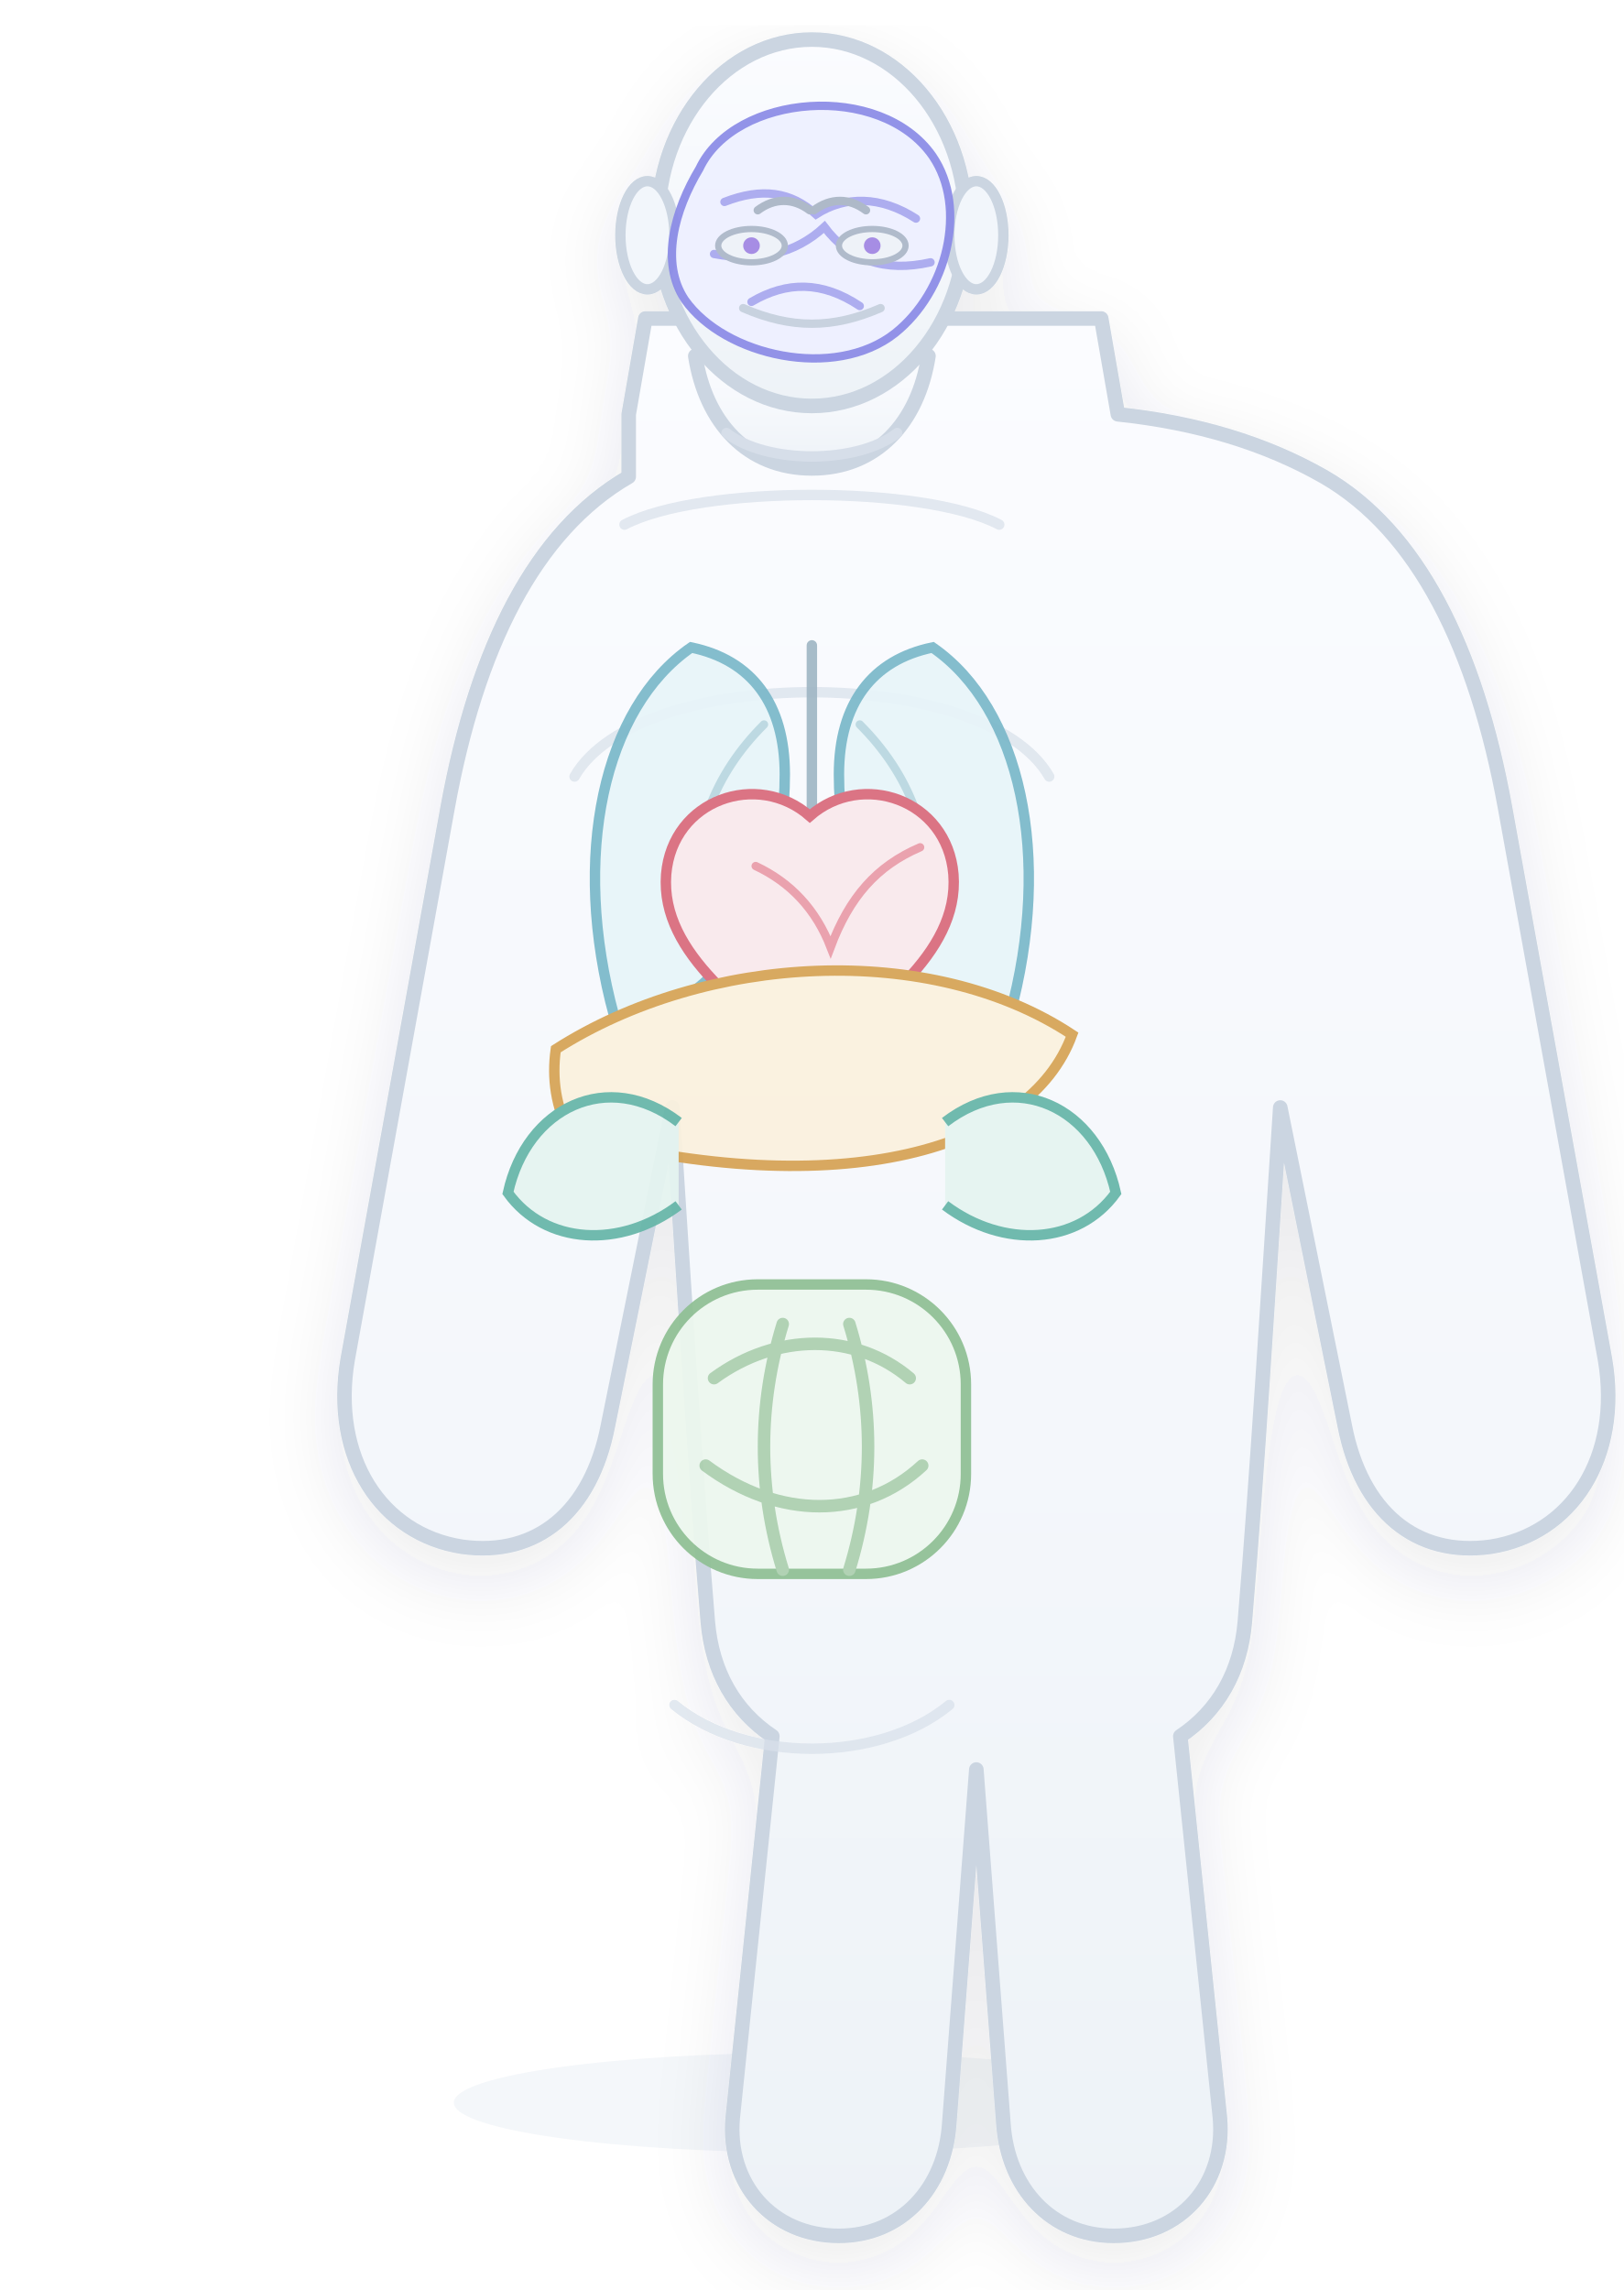
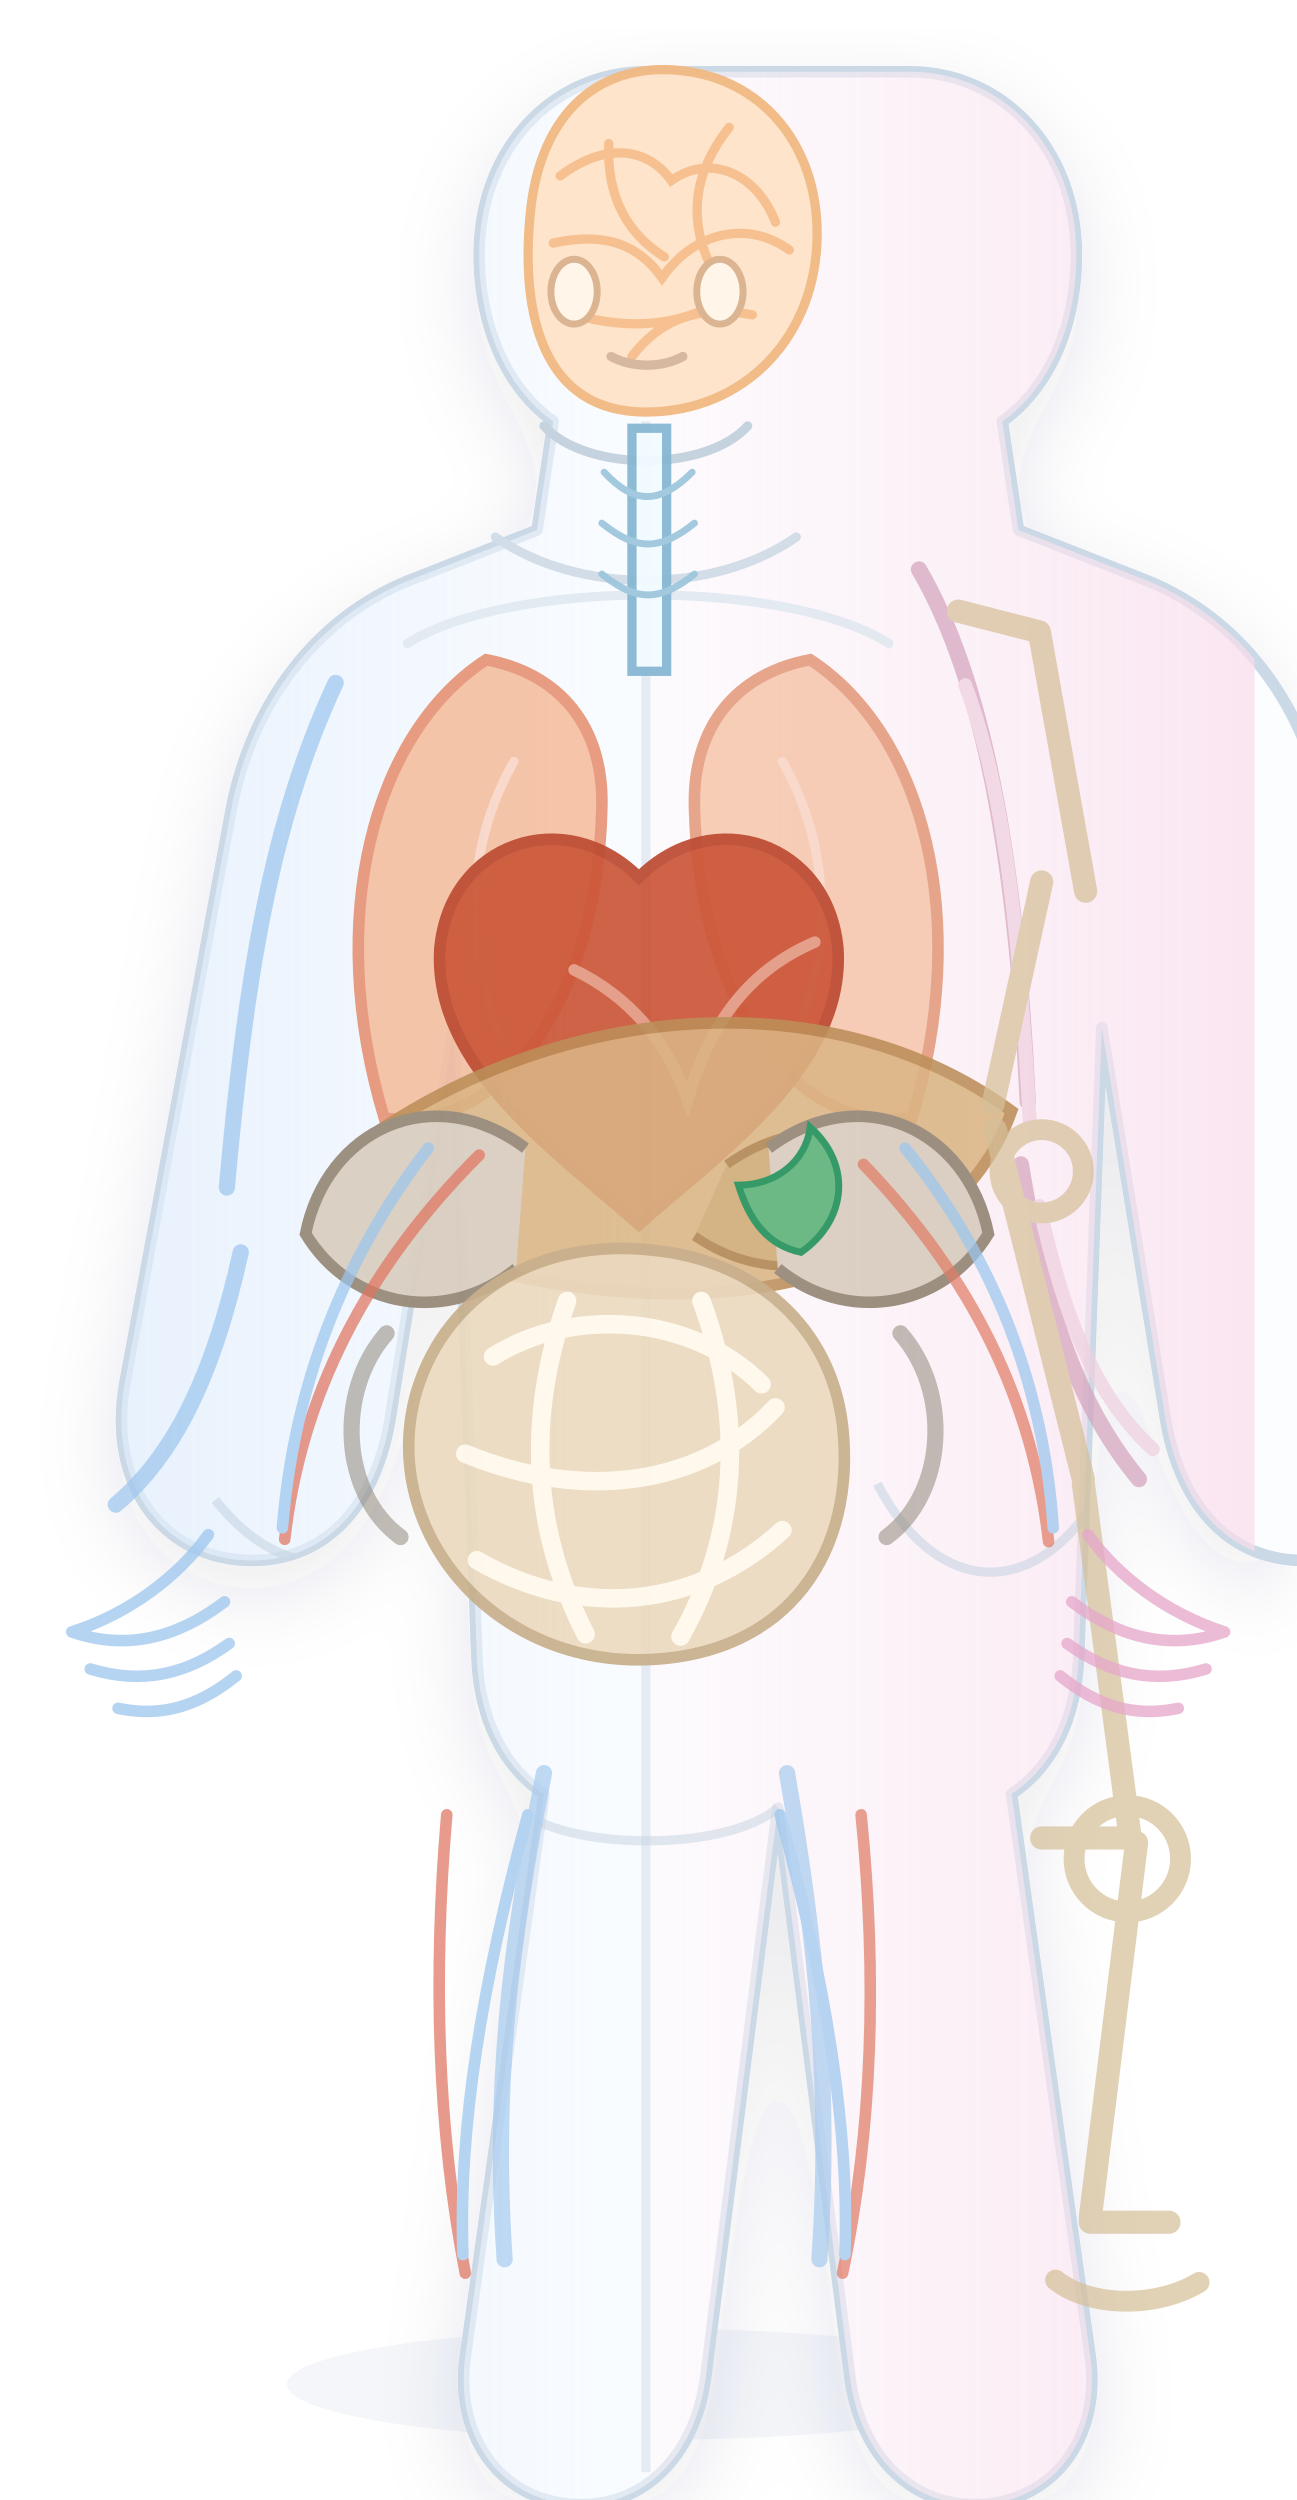
- <svg xmlns="http://www.w3.org/2000/svg" viewBox="-30 0 780 1100" role="img" aria-label="Human body schematic for organoid research map">
+ <svg xmlns="http://www.w3.org/2000/svg" viewBox="0 0 560 1080" role="img" aria-label="Anatomical human body schematic for organoid research map">
  <defs>
-     <linearGradient id="skin" x1="0" x2="0" y1="0" y2="1">
-       <stop offset="0" stop-color="#fbfcff" />
-       <stop offset=".58" stop-color="#f4f7fb" />
-       <stop offset="1" stop-color="#edf2f7" />
+     <linearGradient id="leftSkin" x1="0" x2="1" y1="0" y2="0">
+       <stop offset="0" stop-color="#dcebfb" stop-opacity=".76" />
+       <stop offset="1" stop-color="#f8fbff" stop-opacity=".50" />
    </linearGradient>
-     <filter id="softLift" x="-20%" y="-20%" width="140%" height="140%">
+     <linearGradient id="rightSkin" x1="0" x2="1" y1="0" y2="0">
+       <stop offset="0" stop-color="#fff8fb" stop-opacity=".52" />
+       <stop offset="1" stop-color="#f9ddeb" stop-opacity=".72" />
+     </linearGradient>
+     <filter id="quietShadow" x="-25%" y="-20%" width="150%" height="145%">
      <feDropShadow dx="0" dy="12" stdDeviation="18" flood-color="#344054" flood-opacity=".10" />
    </filter>
+     <clipPath id="bodyClip">
+       <path d="M279 31c-40 0-72 33-72 79 0 31 12 58 32 72l-7 47-56 22c-39 16-67 52-76 98L54 597c-8 44 16 75 51 77 34 2 58-22 64-64l27-166 10 272c1 26 11 47 29 59l-34 243c-5 36 17 64 50 64 29 0 50-23 54-56l31-245 31 245c4 33 25 56 54 56 33 0 55-28 50-64l-34-243c18-12 28-33 29-59l10-272 27 166c6 42 30 66 64 64 35-2 59-33 51-77l-46-248c-9-46-37-82-76-98l-56-22-7-47c20-14 32-41 32-72 0-46-32-79-72-79h-6z" />
+     </clipPath>
  </defs>
-   <rect x="-30" width="780" height="1100" fill="none" />
-   <ellipse cx="360" cy="1010" rx="172" ry="24" fill="#d9e2ec" opacity=".28" />
-   <g filter="url(#softLift)">
-     <path d="M272 229c-45 26-73 82-87 159L137 653c-8 47 16 84 55 90 36 5 62-17 70-58l31-153c6 92 11 175 17 247 2 24 13 43 31 55l-19 183c-3 32 19 57 51 57 30 0 51-23 53-54l13-170 13 170c2 31 23 54 53 54 32 0 54-25 51-57l-19-183c18-12 29-31 31-55 6-72 11-155 17-247l31 153c8 41 34 63 70 58 39-6 63-43 55-90l-48-265c-14-77-42-133-87-159-28-16-61-26-99-30l-8-46H280l-8 46z" fill="url(#skin)" stroke="#cbd5e1" stroke-width="7" stroke-linejoin="round" />
-     <path d="M304 171c5 32 25 54 56 54s51-22 56-54h-112z" fill="url(#skin)" stroke="#cbd5e1" stroke-width="7" stroke-linejoin="round" />
-     <ellipse cx="360" cy="107" rx="74" ry="88" fill="url(#skin)" stroke="#cbd5e1" stroke-width="7" />
-     <ellipse cx="281" cy="113" rx="13" ry="26" fill="#f2f6fb" stroke="#cbd5e1" stroke-width="5" />
-     <ellipse cx="439" cy="113" rx="13" ry="26" fill="#f2f6fb" stroke="#cbd5e1" stroke-width="5" />
-     <path d="M319 208c19 15 63 15 82 0" fill="none" stroke="#d6dee9" stroke-width="5" stroke-linecap="round" />
-     <path d="M270 252c36-19 144-19 180 0M246 373c31-54 197-54 228 0M294 819c34 28 98 28 132 0" fill="none" stroke="#d8e0ea" stroke-width="5" stroke-linecap="round" opacity=".72" />
+   <rect width="560" height="1080" fill="none" />
+   <ellipse cx="282" cy="1030" rx="158" ry="24" fill="#dbe4ee" opacity=".32" />
+   <g filter="url(#quietShadow)">
+     <path d="M279 31c-40 0-72 33-72 79 0 31 12 58 32 72l-7 47-56 22c-39 16-67 52-76 98L54 597c-8 44 16 75 51 77 34 2 58-22 64-64l27-166 10 272c1 26 11 47 29 59l-34 243c-5 36 17 64 50 64 29 0 50-23 54-56l31-245 31 245c4 33 25 56 54 56 33 0 55-28 50-64l-34-243c18-12 28-33 29-59l10-272 27 166c6 42 30 66 64 64 35-2 59-33 51-77l-46-248c-9-46-37-82-76-98l-56-22-7-47c20-14 32-41 32-72 0-46-32-79-72-79h-6z" fill="#fbfdff" stroke="#cbd8e6" stroke-width="5" stroke-linejoin="round" />
+     <g clip-path="url(#bodyClip)">
+       <rect x="18" y="0" width="262" height="1080" fill="url(#leftSkin)" />
+       <rect x="280" y="0" width="262" height="1080" fill="url(#rightSkin)" />
+       <path d="M279 182v886" stroke="#d7e1ed" stroke-width="4" opacity=".62" />
+       <path d="M93 648c30 38 69 35 88-7M379 641c24 46 63 51 91 12" fill="none" stroke="#bccddd" stroke-width="4" opacity=".48" />
+       <path d="M223 781c22 19 91 19 113 0" fill="none" stroke="#c7d5e2" stroke-width="4" opacity=".54" />
+     </g>
+     <path d="M235 184c18 20 70 20 88 0" fill="none" stroke="#c5d3df" stroke-width="4" stroke-linecap="round" />
+     <path d="M214 232c36 25 94 25 130 0" fill="none" stroke="#d3dde8" stroke-width="4" stroke-linecap="round" />
+     <path d="M176 278c44-28 164-28 208 0" fill="none" stroke="#dce5ee" stroke-width="4" stroke-linecap="round" opacity=".75" />
  </g>
-   <g opacity=".92">
-     <path d="M306 81c17-36 87-42 112-6 17 25 7 65-18 85-29 23-82 11-101-16-12-18-5-43 7-63z" fill="#eef0ff" stroke="#8a8ae6" stroke-width="4" />
-     <path d="M318 97c18-7 32-5 44 6 14-9 31-9 48 2M313 122c21 4 39 0 53-13 12 16 29 22 51 17M331 145c17-10 34-10 52 2" fill="none" stroke="#a7a7ee" stroke-width="4" stroke-linecap="round" />
-     <ellipse cx="331" cy="118" rx="16" ry="8" fill="#eef2f7" stroke="#aab6c7" stroke-width="3" />
-     <ellipse cx="389" cy="118" rx="16" ry="8" fill="#eef2f7" stroke="#aab6c7" stroke-width="3" />
-     <circle cx="331" cy="118" r="4" fill="#7f56d9" opacity=".7" />
-     <circle cx="389" cy="118" r="4" fill="#7f56d9" opacity=".7" />
-     <path d="M302 311c-42 29-58 100-37 177 39 5 82-45 82-116 0-34-16-55-45-61z" fill="#e7f4f8" stroke="#79b7c9" stroke-width="5" />
-     <path d="M418 311c42 29 58 100 37 177-39 5-82-45-82-116 0-34 16-55 45-61z" fill="#e7f4f8" stroke="#79b7c9" stroke-width="5" />
-     <path d="M360 310v154" stroke="#9fb6c4" stroke-width="5" stroke-linecap="round" />
-     <path d="M337 348c-24 24-35 53-33 88M383 348c24 24 35 53 33 88" fill="none" stroke="#b9d6df" stroke-width="4" stroke-linecap="round" />
-     <path d="M359 392c25-22 66-8 69 28 3 39-40 66-69 92-29-26-72-53-69-92 3-36 44-50 69-28z" fill="#fae8ec" stroke="#d9687a" stroke-width="5" />
-     <path d="M333 416c17 8 29 21 36 39 9-24 22-39 43-48" fill="none" stroke="#e99aa7" stroke-width="4" stroke-linecap="round" />
-     <path d="M237 504c72-46 180-52 248-7-20 55-111 82-241 48-7-13-9-27-7-41z" fill="#fbf1dd" stroke="#d6a252" stroke-width="5" />
-     <path d="M296 579c-28 21-64 19-82-6 9-41 48-60 82-34M424 579c28 21 64 19 82-6-9-41-48-60-82-34" fill="#e5f4f0" stroke="#65b5a7" stroke-width="5" />
-     <rect x="286" y="617" width="148" height="139" rx="48" fill="#edf7ee" stroke="#8ebf92" stroke-width="5" />
-     <path d="M313 662c30-22 68-22 94 0M309 704c35 26 76 26 104 0M346 636c-12 39-12 79 0 118M378 636c12 39 12 79 0 118" fill="none" stroke="#abcfae" stroke-width="6" stroke-linecap="round" />
+   <g opacity=".95">
+     <path d="M229 93c4-45 31-68 69-62 32 5 55 32 55 70 0 44-31 77-74 77-45 0-54-43-50-85z" fill="#fde3c8" stroke="#f0b982" stroke-width="4" />
+     <path d="M242 76c20-15 38-12 48 2 17-12 37-3 45 18M239 105c23-5 37 1 47 15 14-20 37-25 55-12M252 137c25 6 47 3 67-12M263 62c-1 23 8 39 24 49M315 55c-15 19-18 39-8 60M273 154c13-17 30-22 52-18" fill="none" stroke="#f7bd8a" stroke-width="4" stroke-linecap="round" />
+     <ellipse cx="248" cy="126" rx="10" ry="14" fill="#fff4e8" stroke="#d9b08d" stroke-width="3" />
+     <ellipse cx="311" cy="126" rx="10" ry="14" fill="#fff4e8" stroke="#d9b08d" stroke-width="3" />
+     <path d="M264 154c9 5 22 5 31 0" fill="none" stroke="#d4b39a" stroke-width="4" stroke-linecap="round" />
+     <path d="M273 185h15v105h-15z" fill="#f1fbff" stroke="#87b7d2" stroke-width="4" />
+     <path d="M261 204c13 14 24 14 38 0M260 226c15 12 25 12 40 0M260 248c15 12 25 12 40 0" fill="none" stroke="#9ec6dc" stroke-width="3" stroke-linecap="round" />
+     <path d="M210 285c-49 32-70 112-44 198 50 7 92-49 94-134 1-35-18-58-50-64z" fill="#f4b997" stroke="#e48967" stroke-width="5" opacity=".86" />
+     <path d="M350 285c49 32 70 112 44 198-50 7-92-49-94-134-1-35 18-58 50-64z" fill="#f6c4a8" stroke="#e29474" stroke-width="5" opacity=".86" />
+     <path d="M222 329c-21 37-22 80-5 121M338 329c21 37 22 80 5 121" fill="none" stroke="#f8d7c8" stroke-width="4" stroke-linecap="round" />
+     <path d="M276 379c32-32 82-15 86 31 3 51-51 88-86 119-35-31-89-68-86-119 4-46 54-63 86-31z" fill="#c94d2e" stroke="#b84127" stroke-width="5" opacity=".92" />
+     <path d="M248 419c23 11 40 30 49 56 10-34 27-56 55-68" fill="none" stroke="#e49b86" stroke-width="5" stroke-linecap="round" />
+     <path d="M157 493c86-61 202-70 280-13-26 73-134 105-274 54-8-14-10-27-6-41z" fill="#d8b17e" stroke="#b98950" stroke-width="5" opacity=".88" />
+     <path d="M314 503c33-23 64-15 79 13-20 34-61 40-93 18" fill="#cfad7a" stroke="#a67d4a" stroke-width="4" opacity=".72" />
+     <path d="M223 548c-29 24-71 18-91-15 9-45 55-67 95-37M336 548c29 24 71 18 91-15-9-45-55-67-95-37" fill="#d9cec0" stroke="#988a7a" stroke-width="5" />
+     <path d="M319 512c16 0 29-10 31-25 18 16 16 40-4 54-14-3-22-13-27-29z" fill="#66b67f" stroke="#2c9561" stroke-width="3" />
+     <path d="M180 601c13-43 54-66 101-61 45 4 78 33 83 76 6 54-23 99-85 101-68 2-116-58-99-116z" fill="#ead8bc" stroke="#c5ab86" stroke-width="5" opacity=".92" />
+     <path d="M213 586c35-22 86-18 116 12M201 628c51 21 102 14 134-20M206 674c45 26 95 21 132-13M245 562c-18 51-15 99 8 144M303 562c19 51 16 101-9 145" fill="none" stroke="#fff8eb" stroke-width="8" stroke-linecap="round" />
+     <path d="M167 576c-22 25-20 69 6 88M389 576c22 25 20 69-6 88" fill="none" stroke="#8d8175" stroke-width="7" stroke-linecap="round" opacity=".55" />
  </g>
-   <path d="M327 148c23 10 43 10 66 0" fill="none" stroke="#c8d2df" stroke-width="4" stroke-linecap="round" />
-   <path d="M334 101c8-6 17-6 25 0M361 101c8-6 17-6 25 0" fill="none" stroke="#aeb9c8" stroke-width="4" stroke-linecap="round" />
+   <g opacity=".72" fill="none" stroke-linecap="round" stroke-linejoin="round">
+     <path d="M397 246c28 48 42 125 47 230M441 503c10 60 23 102 51 136" stroke="#d4a4bd" stroke-width="7" />
+     <path d="M417 296c19 51 24 121 28 191M449 521c11 50 25 83 49 105" stroke="#efd0df" stroke-width="6" />
+     <path d="M414 264l35 9 20 112M450 381l-21 96M430 488l38 151M468 641l20 151M491 796l-20 162M471 960h34M488 794h-38" stroke="#d5bf99" stroke-width="10" />
+     <circle cx="450" cy="506" r="18" stroke="#d5bf99" stroke-width="9" />
+     <circle cx="487" cy="803" r="23" stroke="#d5bf99" stroke-width="9" />
+     <path d="M456 985c15 12 44 12 62 1" stroke="#d5bf99" stroke-width="9" />
+     <path d="M145 295c-28 60-39 128-47 218M104 541c-12 54-29 88-54 109" stroke="#9ec6ee" stroke-width="7" />
+     <path d="M235 766c-15 75-22 137-17 210M340 766c13 75 19 137 14 210" stroke="#a9ccee" stroke-width="7" />
+     <path d="M207 499c-49 49-77 104-84 166M193 784c-6 70-4 136 8 198" stroke="#df745f" stroke-width="5" />
+     <path d="M373 503c47 49 73 102 80 163M372 784c7 70 5 136-8 198" stroke="#e07d67" stroke-width="5" />
+     <path d="M185 496c-37 48-58 103-63 164M228 784c-20 73-30 136-28 190" stroke="#9bc6ee" stroke-width="5" />
+     <path d="M391 496c39 48 60 104 64 164M337 784c20 73 30 136 28 190" stroke="#9bc6ee" stroke-width="5" />
+   </g>
+   <g opacity=".76">
+     <path d="M90 663c-13 18-34 34-59 42M31 705c23 8 45 3 66-13M39 721c23 7 42 2 60-11M51 738c19 4 35-1 51-14" fill="none" stroke="#9ec6ee" stroke-width="5" stroke-linecap="round" />
+     <path d="M470 663c13 18 34 34 59 42M529 705c-23 8-45 3-66-13M521 721c-23 7-42 2-60-11M509 738c-19 4-35-1-51-14" fill="none" stroke="#e6a7ca" stroke-width="5" stroke-linecap="round" />
+   </g>
</svg>
